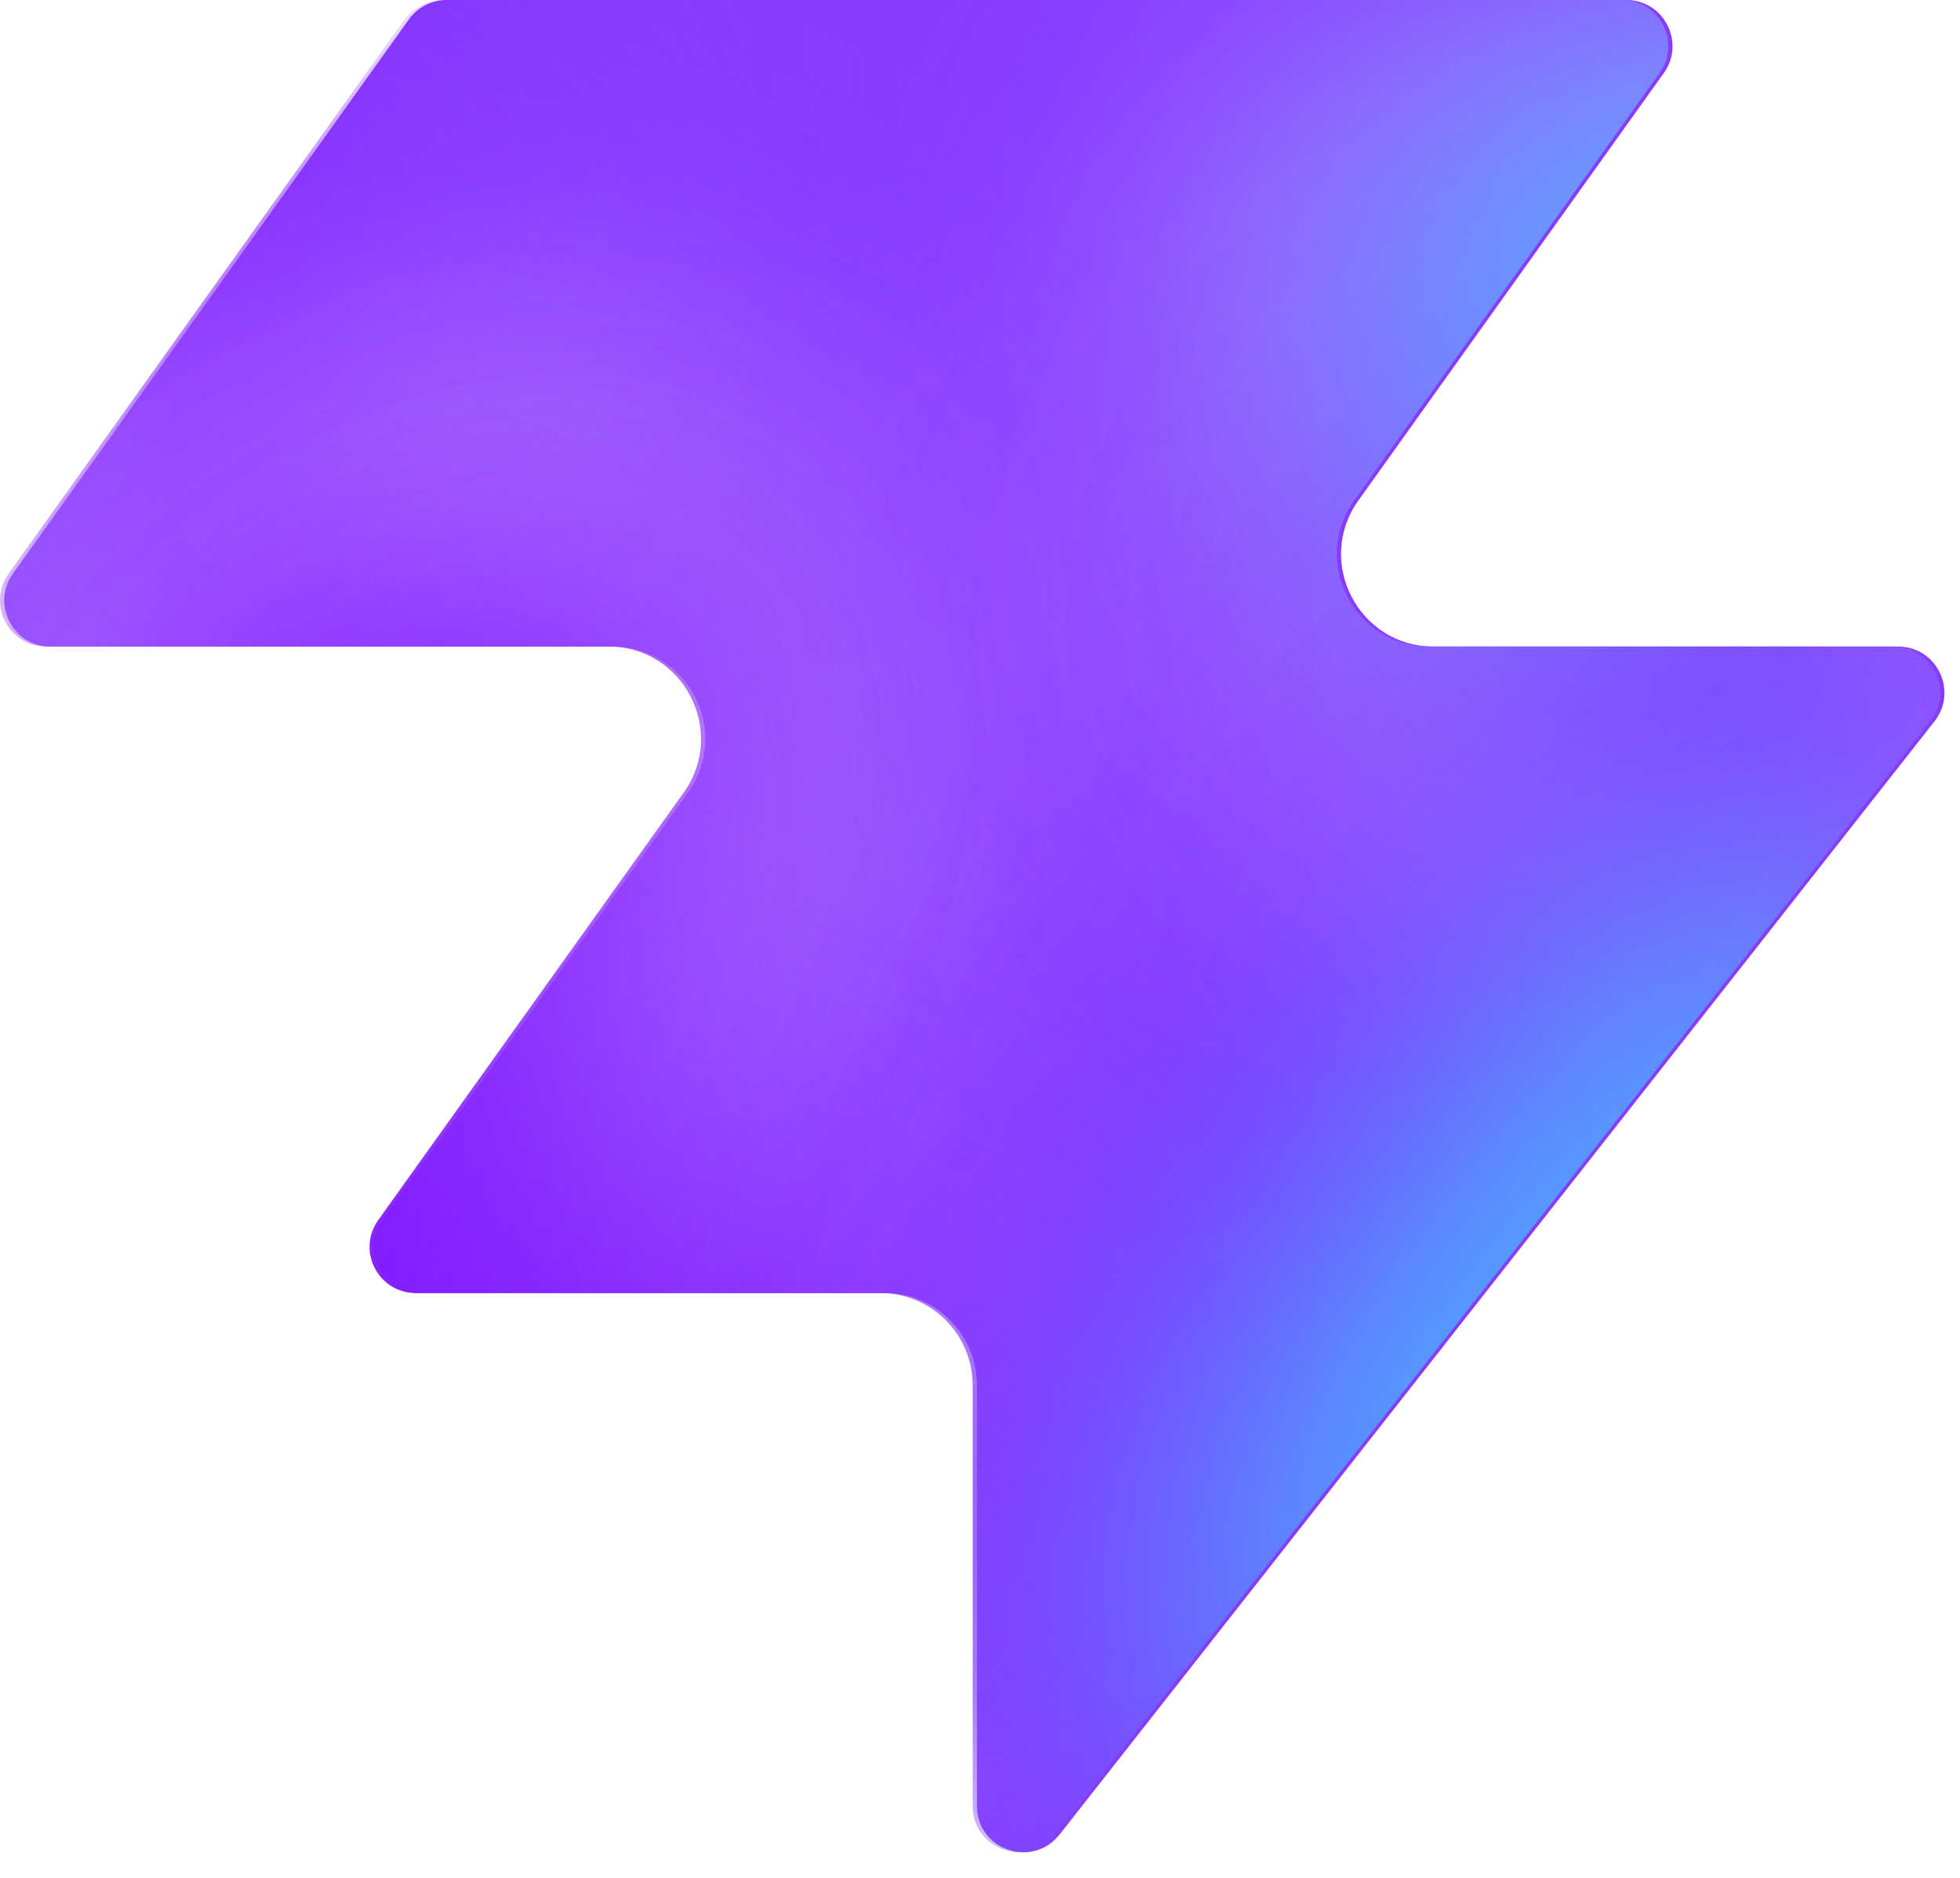
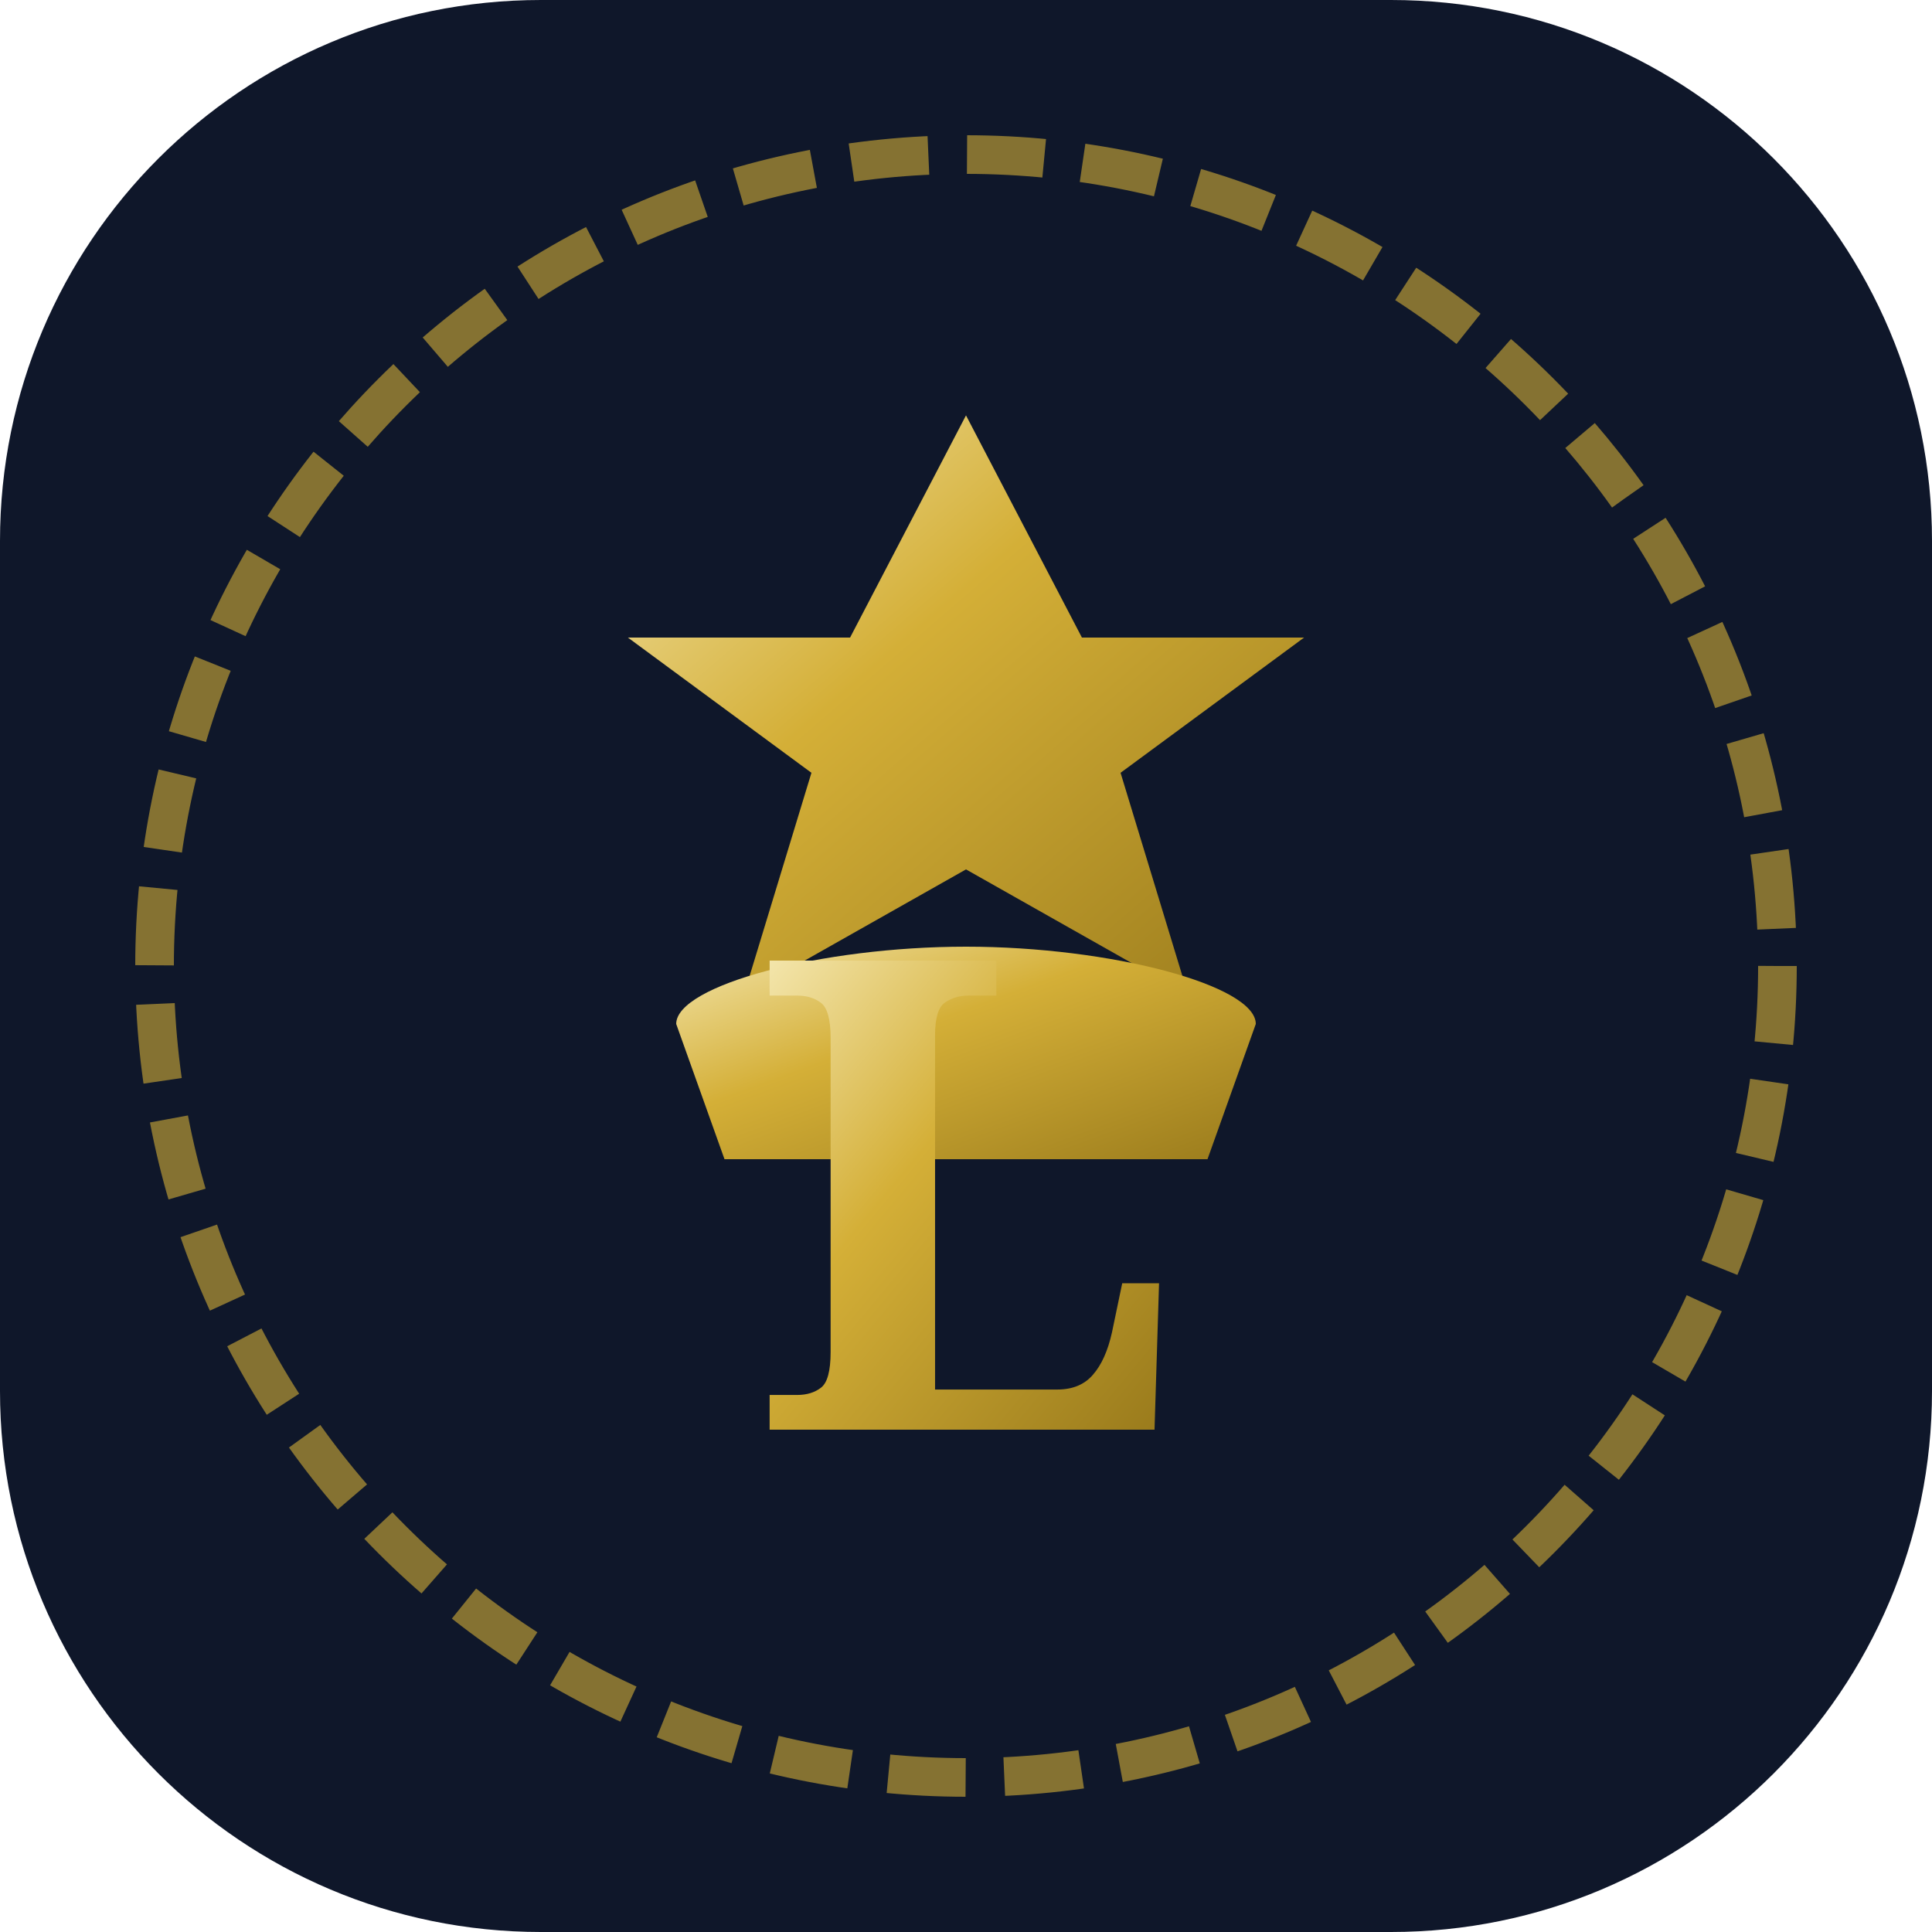
- <svg xmlns="http://www.w3.org/2000/svg" width="48" height="46" fill="none" viewBox="0 0 48 46">
-   <path fill="#863bff" d="M25.946 44.938c-.664.845-2.021.375-2.021-.698V33.937a2.26 2.26 0 0 0-2.262-2.262H10.287c-.92 0-1.456-1.04-.92-1.788l7.48-10.471c1.07-1.497 0-3.578-1.842-3.578H1.237c-.92 0-1.456-1.04-.92-1.788L10.013.474c.214-.297.556-.474.92-.474h28.894c.92 0 1.456 1.04.92 1.788l-7.48 10.471c-1.07 1.498 0 3.579 1.842 3.579h11.377c.943 0 1.473 1.088.89 1.83L25.947 44.94z" style="fill:#863bff;fill:color(display-p3 .525 .23 1);fill-opacity:1" />
-   <mask id="a" width="48" height="46" x="0" y="0" maskUnits="userSpaceOnUse" style="mask-type:alpha">
-     <path fill="#000" d="M25.842 44.938c-.664.844-2.021.375-2.021-.698V33.937a2.26 2.26 0 0 0-2.262-2.262H10.183c-.92 0-1.456-1.04-.92-1.788l7.48-10.471c1.07-1.498 0-3.579-1.842-3.579H1.133c-.92 0-1.456-1.04-.92-1.787L9.91.473c.214-.297.556-.474.92-.474h28.894c.92 0 1.456 1.04.92 1.788l-7.48 10.471c-1.07 1.498 0 3.578 1.842 3.578h11.377c.943 0 1.473 1.088.89 1.832L25.843 44.94z" style="fill:#000;fill-opacity:1" />
-   </mask>
-   <g mask="url(#a)">
-     <g filter="url(#b)">
-       <ellipse cx="5.508" cy="14.704" fill="#ede6ff" rx="5.508" ry="14.704" style="fill:#ede6ff;fill:color(display-p3 .927 .903 1);fill-opacity:1" transform="matrix(.00324 1 1 -.00324 -4.47 31.516)" />
-     </g>
-     <g filter="url(#c)">
-       <ellipse cx="10.399" cy="29.851" fill="#ede6ff" rx="10.399" ry="29.851" style="fill:#ede6ff;fill:color(display-p3 .927 .903 1);fill-opacity:1" transform="matrix(.00324 1 1 -.00324 -39.328 7.883)" />
-     </g>
-     <g filter="url(#d)">
-       <ellipse cx="5.508" cy="30.487" fill="#7e14ff" rx="5.508" ry="30.487" style="fill:#7e14ff;fill:color(display-p3 .492 .077 1);fill-opacity:1" transform="rotate(89.814 -25.913 -14.639)scale(1 -1)" />
-     </g>
-     <g filter="url(#e)">
-       <ellipse cx="5.508" cy="30.599" fill="#7e14ff" rx="5.508" ry="30.599" style="fill:#7e14ff;fill:color(display-p3 .492 .077 1);fill-opacity:1" transform="rotate(89.814 -32.644 -3.334)scale(1 -1)" />
-     </g>
-     <g filter="url(#f)">
-       <ellipse cx="5.508" cy="30.599" fill="#7e14ff" rx="5.508" ry="30.599" style="fill:#7e14ff;fill:color(display-p3 .492 .077 1);fill-opacity:1" transform="matrix(.00324 1 1 -.00324 -34.34 30.47)" />
-     </g>
-     <g filter="url(#g)">
-       <ellipse cx="14.072" cy="22.078" fill="#ede6ff" rx="14.072" ry="22.078" style="fill:#ede6ff;fill:color(display-p3 .927 .903 1);fill-opacity:1" transform="rotate(93.35 24.506 48.493)scale(-1 1)" />
-     </g>
-     <g filter="url(#h)">
-       <ellipse cx="3.47" cy="21.501" fill="#7e14ff" rx="3.47" ry="21.501" style="fill:#7e14ff;fill:color(display-p3 .492 .077 1);fill-opacity:1" transform="rotate(89.009 28.708 47.59)scale(-1 1)" />
-     </g>
-     <g filter="url(#i)">
-       <ellipse cx="3.47" cy="21.501" fill="#7e14ff" rx="3.47" ry="21.501" style="fill:#7e14ff;fill:color(display-p3 .492 .077 1);fill-opacity:1" transform="rotate(89.009 28.708 47.59)scale(-1 1)" />
-     </g>
-     <g filter="url(#j)">
-       <ellipse cx=".387" cy="8.972" fill="#7e14ff" rx="4.407" ry="29.108" style="fill:#7e14ff;fill:color(display-p3 .492 .077 1);fill-opacity:1" transform="rotate(39.51 .387 8.972)" />
-     </g>
-     <g filter="url(#k)">
-       <ellipse cx="47.523" cy="-6.092" fill="#7e14ff" rx="4.407" ry="29.108" style="fill:#7e14ff;fill:color(display-p3 .492 .077 1);fill-opacity:1" transform="rotate(37.892 47.523 -6.092)" />
-     </g>
-     <g filter="url(#l)">
-       <ellipse cx="41.412" cy="6.333" fill="#47bfff" rx="5.971" ry="9.665" style="fill:#47bfff;fill:color(display-p3 .28 .748 1);fill-opacity:1" transform="rotate(37.892 41.412 6.333)" />
-     </g>
-     <g filter="url(#m)">
-       <ellipse cx="-1.879" cy="38.332" fill="#7e14ff" rx="4.407" ry="29.108" style="fill:#7e14ff;fill:color(display-p3 .492 .077 1);fill-opacity:1" transform="rotate(37.892 -1.88 38.332)" />
-     </g>
-     <g filter="url(#n)">
-       <ellipse cx="-1.879" cy="38.332" fill="#7e14ff" rx="4.407" ry="29.108" style="fill:#7e14ff;fill:color(display-p3 .492 .077 1);fill-opacity:1" transform="rotate(37.892 -1.88 38.332)" />
-     </g>
-     <g filter="url(#o)">
-       <ellipse cx="35.651" cy="29.907" fill="#7e14ff" rx="4.407" ry="29.108" style="fill:#7e14ff;fill:color(display-p3 .492 .077 1);fill-opacity:1" transform="rotate(37.892 35.651 29.907)" />
-     </g>
-     <g filter="url(#p)">
-       <ellipse cx="38.418" cy="32.4" fill="#47bfff" rx="5.971" ry="15.297" style="fill:#47bfff;fill:color(display-p3 .28 .748 1);fill-opacity:1" transform="rotate(37.892 38.418 32.4)" />
-     </g>
+ <svg xmlns="http://www.w3.org/2000/svg" viewBox="0 0 100 100" width="100" height="100">
+   <rect width="100" height="100" rx="28" fill="#0F172A" />
+   <circle cx="50" cy="50" r="42" fill="none" stroke="#D4AF37" stroke-width="2" stroke-dasharray="4 2" opacity="0.6" />
+   <g transform="translate(25, 14) scale(0.5)">
+     <path d="M50 15 L62 38 L85 38 L66 52 L73 75 L50 62 L27 75 L34 52 L15 38 L38 38 Z" fill="url(#goldFavicon)" />
+     <path d="M20 78 C20 74 35 70 50 70 C65 70 80 74 80 78 L75 92 L25 92 Z" fill="url(#goldFavicon)" />
  </g>
+   <text x="50" y="74" text-anchor="middle" font-family="'Cormorant Garamond', 'Playfair Display', serif" font-weight="700" font-size="34" fill="url(#goldFavicon)">L</text>
  <defs>
-     <filter id="b" width="60.045" height="41.654" x="-19.77" y="16.149" color-interpolation-filters="sRGB" filterUnits="userSpaceOnUse">
-       <feFlood flood-opacity="0" result="BackgroundImageFix" />
-       <feBlend in="SourceGraphic" in2="BackgroundImageFix" result="shape" />
-       <feGaussianBlur result="effect1_foregroundBlur_2002_17158" stdDeviation="7.659" />
-     </filter>
-     <filter id="c" width="90.34" height="51.437" x="-54.613" y="-7.533" color-interpolation-filters="sRGB" filterUnits="userSpaceOnUse">
-       <feFlood flood-opacity="0" result="BackgroundImageFix" />
-       <feBlend in="SourceGraphic" in2="BackgroundImageFix" result="shape" />
-       <feGaussianBlur result="effect1_foregroundBlur_2002_17158" stdDeviation="7.659" />
-     </filter>
-     <filter id="d" width="79.355" height="29.4" x="-49.64" y="2.03" color-interpolation-filters="sRGB" filterUnits="userSpaceOnUse">
-       <feFlood flood-opacity="0" result="BackgroundImageFix" />
-       <feBlend in="SourceGraphic" in2="BackgroundImageFix" result="shape" />
-       <feGaussianBlur result="effect1_foregroundBlur_2002_17158" stdDeviation="4.596" />
-     </filter>
-     <filter id="e" width="79.579" height="29.4" x="-45.045" y="20.029" color-interpolation-filters="sRGB" filterUnits="userSpaceOnUse">
-       <feFlood flood-opacity="0" result="BackgroundImageFix" />
-       <feBlend in="SourceGraphic" in2="BackgroundImageFix" result="shape" />
-       <feGaussianBlur result="effect1_foregroundBlur_2002_17158" stdDeviation="4.596" />
-     </filter>
-     <filter id="f" width="79.579" height="29.4" x="-43.513" y="21.178" color-interpolation-filters="sRGB" filterUnits="userSpaceOnUse">
-       <feFlood flood-opacity="0" result="BackgroundImageFix" />
-       <feBlend in="SourceGraphic" in2="BackgroundImageFix" result="shape" />
-       <feGaussianBlur result="effect1_foregroundBlur_2002_17158" stdDeviation="4.596" />
-     </filter>
-     <filter id="g" width="74.749" height="58.852" x="15.756" y="-17.901" color-interpolation-filters="sRGB" filterUnits="userSpaceOnUse">
-       <feFlood flood-opacity="0" result="BackgroundImageFix" />
-       <feBlend in="SourceGraphic" in2="BackgroundImageFix" result="shape" />
-       <feGaussianBlur result="effect1_foregroundBlur_2002_17158" stdDeviation="7.659" />
-     </filter>
-     <filter id="h" width="61.377" height="25.362" x="23.548" y="2.284" color-interpolation-filters="sRGB" filterUnits="userSpaceOnUse">
-       <feFlood flood-opacity="0" result="BackgroundImageFix" />
-       <feBlend in="SourceGraphic" in2="BackgroundImageFix" result="shape" />
-       <feGaussianBlur result="effect1_foregroundBlur_2002_17158" stdDeviation="4.596" />
-     </filter>
-     <filter id="i" width="61.377" height="25.362" x="23.548" y="2.284" color-interpolation-filters="sRGB" filterUnits="userSpaceOnUse">
-       <feFlood flood-opacity="0" result="BackgroundImageFix" />
-       <feBlend in="SourceGraphic" in2="BackgroundImageFix" result="shape" />
-       <feGaussianBlur result="effect1_foregroundBlur_2002_17158" stdDeviation="4.596" />
-     </filter>
-     <filter id="j" width="56.045" height="63.649" x="-27.636" y="-22.853" color-interpolation-filters="sRGB" filterUnits="userSpaceOnUse">
-       <feFlood flood-opacity="0" result="BackgroundImageFix" />
-       <feBlend in="SourceGraphic" in2="BackgroundImageFix" result="shape" />
-       <feGaussianBlur result="effect1_foregroundBlur_2002_17158" stdDeviation="4.596" />
-     </filter>
-     <filter id="k" width="54.814" height="64.646" x="20.116" y="-38.415" color-interpolation-filters="sRGB" filterUnits="userSpaceOnUse">
-       <feFlood flood-opacity="0" result="BackgroundImageFix" />
-       <feBlend in="SourceGraphic" in2="BackgroundImageFix" result="shape" />
-       <feGaussianBlur result="effect1_foregroundBlur_2002_17158" stdDeviation="4.596" />
-     </filter>
-     <filter id="l" width="33.541" height="35.313" x="24.641" y="-11.323" color-interpolation-filters="sRGB" filterUnits="userSpaceOnUse">
-       <feFlood flood-opacity="0" result="BackgroundImageFix" />
-       <feBlend in="SourceGraphic" in2="BackgroundImageFix" result="shape" />
-       <feGaussianBlur result="effect1_foregroundBlur_2002_17158" stdDeviation="4.596" />
-     </filter>
-     <filter id="m" width="54.814" height="64.646" x="-29.286" y="6.009" color-interpolation-filters="sRGB" filterUnits="userSpaceOnUse">
-       <feFlood flood-opacity="0" result="BackgroundImageFix" />
-       <feBlend in="SourceGraphic" in2="BackgroundImageFix" result="shape" />
-       <feGaussianBlur result="effect1_foregroundBlur_2002_17158" stdDeviation="4.596" />
-     </filter>
-     <filter id="n" width="54.814" height="64.646" x="-29.286" y="6.009" color-interpolation-filters="sRGB" filterUnits="userSpaceOnUse">
-       <feFlood flood-opacity="0" result="BackgroundImageFix" />
-       <feBlend in="SourceGraphic" in2="BackgroundImageFix" result="shape" />
-       <feGaussianBlur result="effect1_foregroundBlur_2002_17158" stdDeviation="4.596" />
-     </filter>
-     <filter id="o" width="54.814" height="64.646" x="8.244" y="-2.416" color-interpolation-filters="sRGB" filterUnits="userSpaceOnUse">
-       <feFlood flood-opacity="0" result="BackgroundImageFix" />
-       <feBlend in="SourceGraphic" in2="BackgroundImageFix" result="shape" />
-       <feGaussianBlur result="effect1_foregroundBlur_2002_17158" stdDeviation="4.596" />
-     </filter>
-     <filter id="p" width="39.409" height="43.623" x="18.713" y="10.588" color-interpolation-filters="sRGB" filterUnits="userSpaceOnUse">
-       <feFlood flood-opacity="0" result="BackgroundImageFix" />
-       <feBlend in="SourceGraphic" in2="BackgroundImageFix" result="shape" />
-       <feGaussianBlur result="effect1_foregroundBlur_2002_17158" stdDeviation="4.596" />
-     </filter>
+     <linearGradient id="goldFavicon" x1="0%" y1="0%" x2="100%" y2="100%">
+       <stop offset="0%" stop-color="#F3E5AB" />
+       <stop offset="40%" stop-color="#D4AF37" />
+       <stop offset="100%" stop-color="#9A7B1C" />
+     </linearGradient>
  </defs>
</svg>
